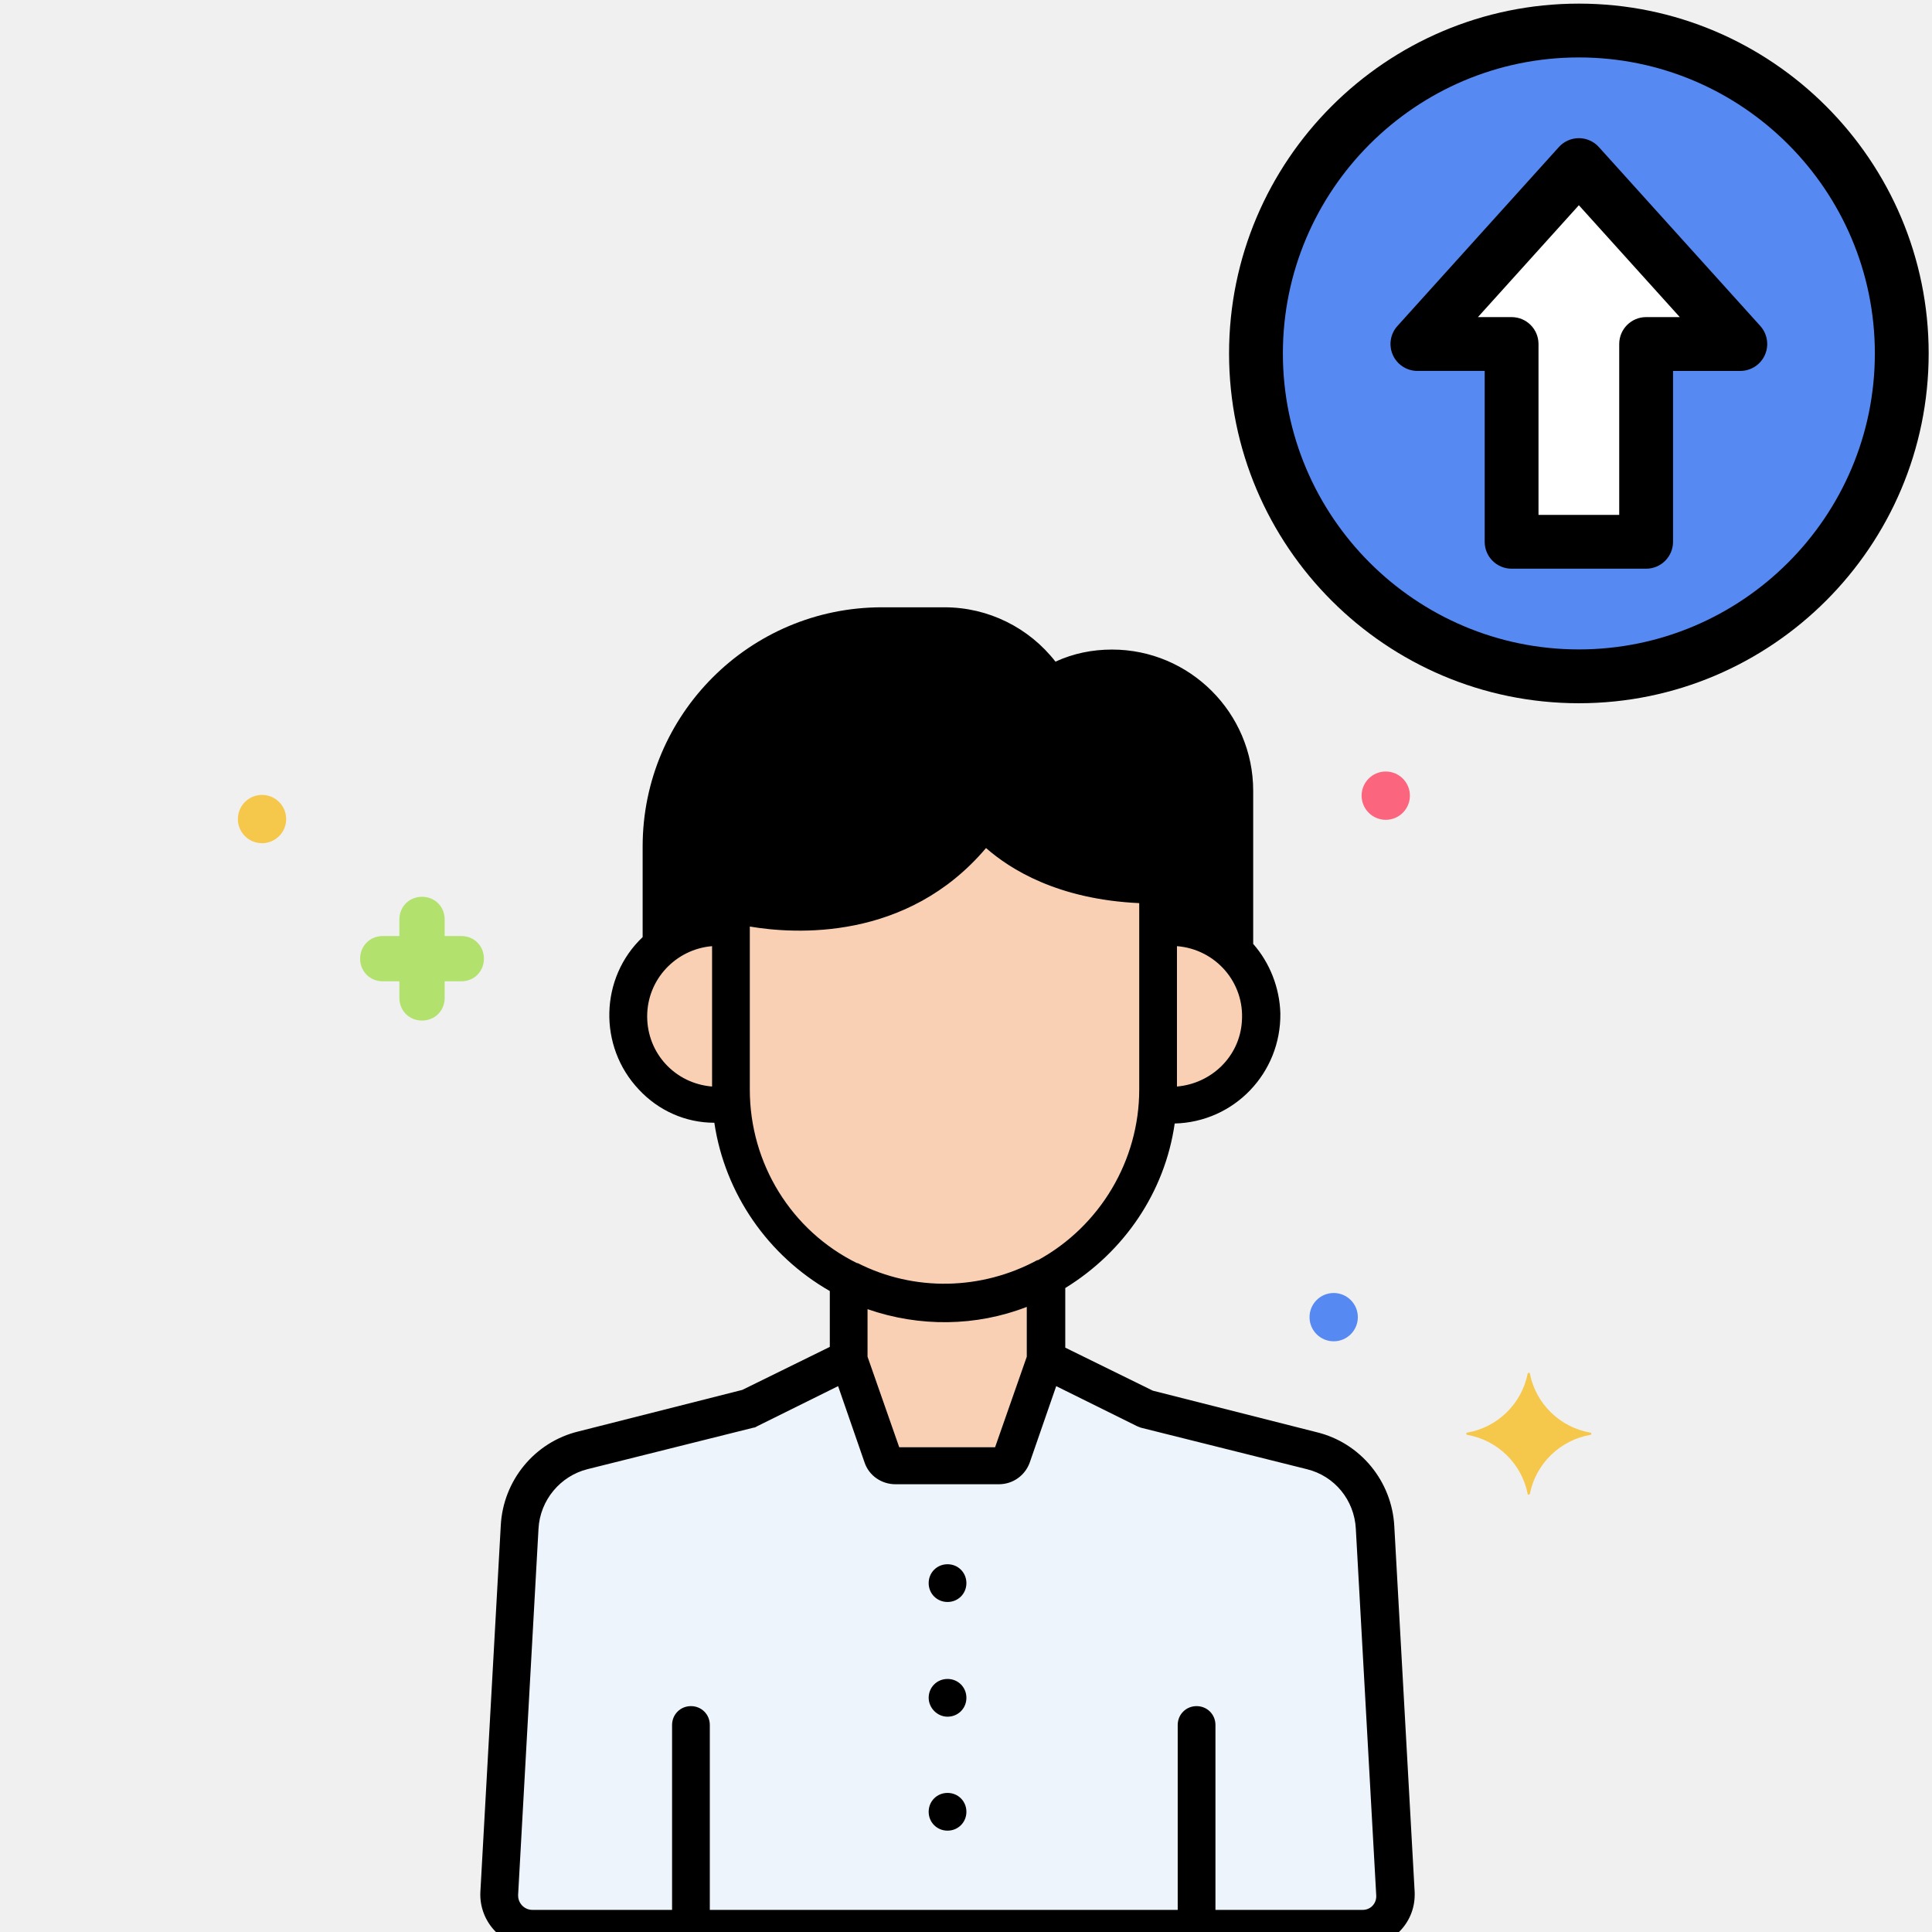
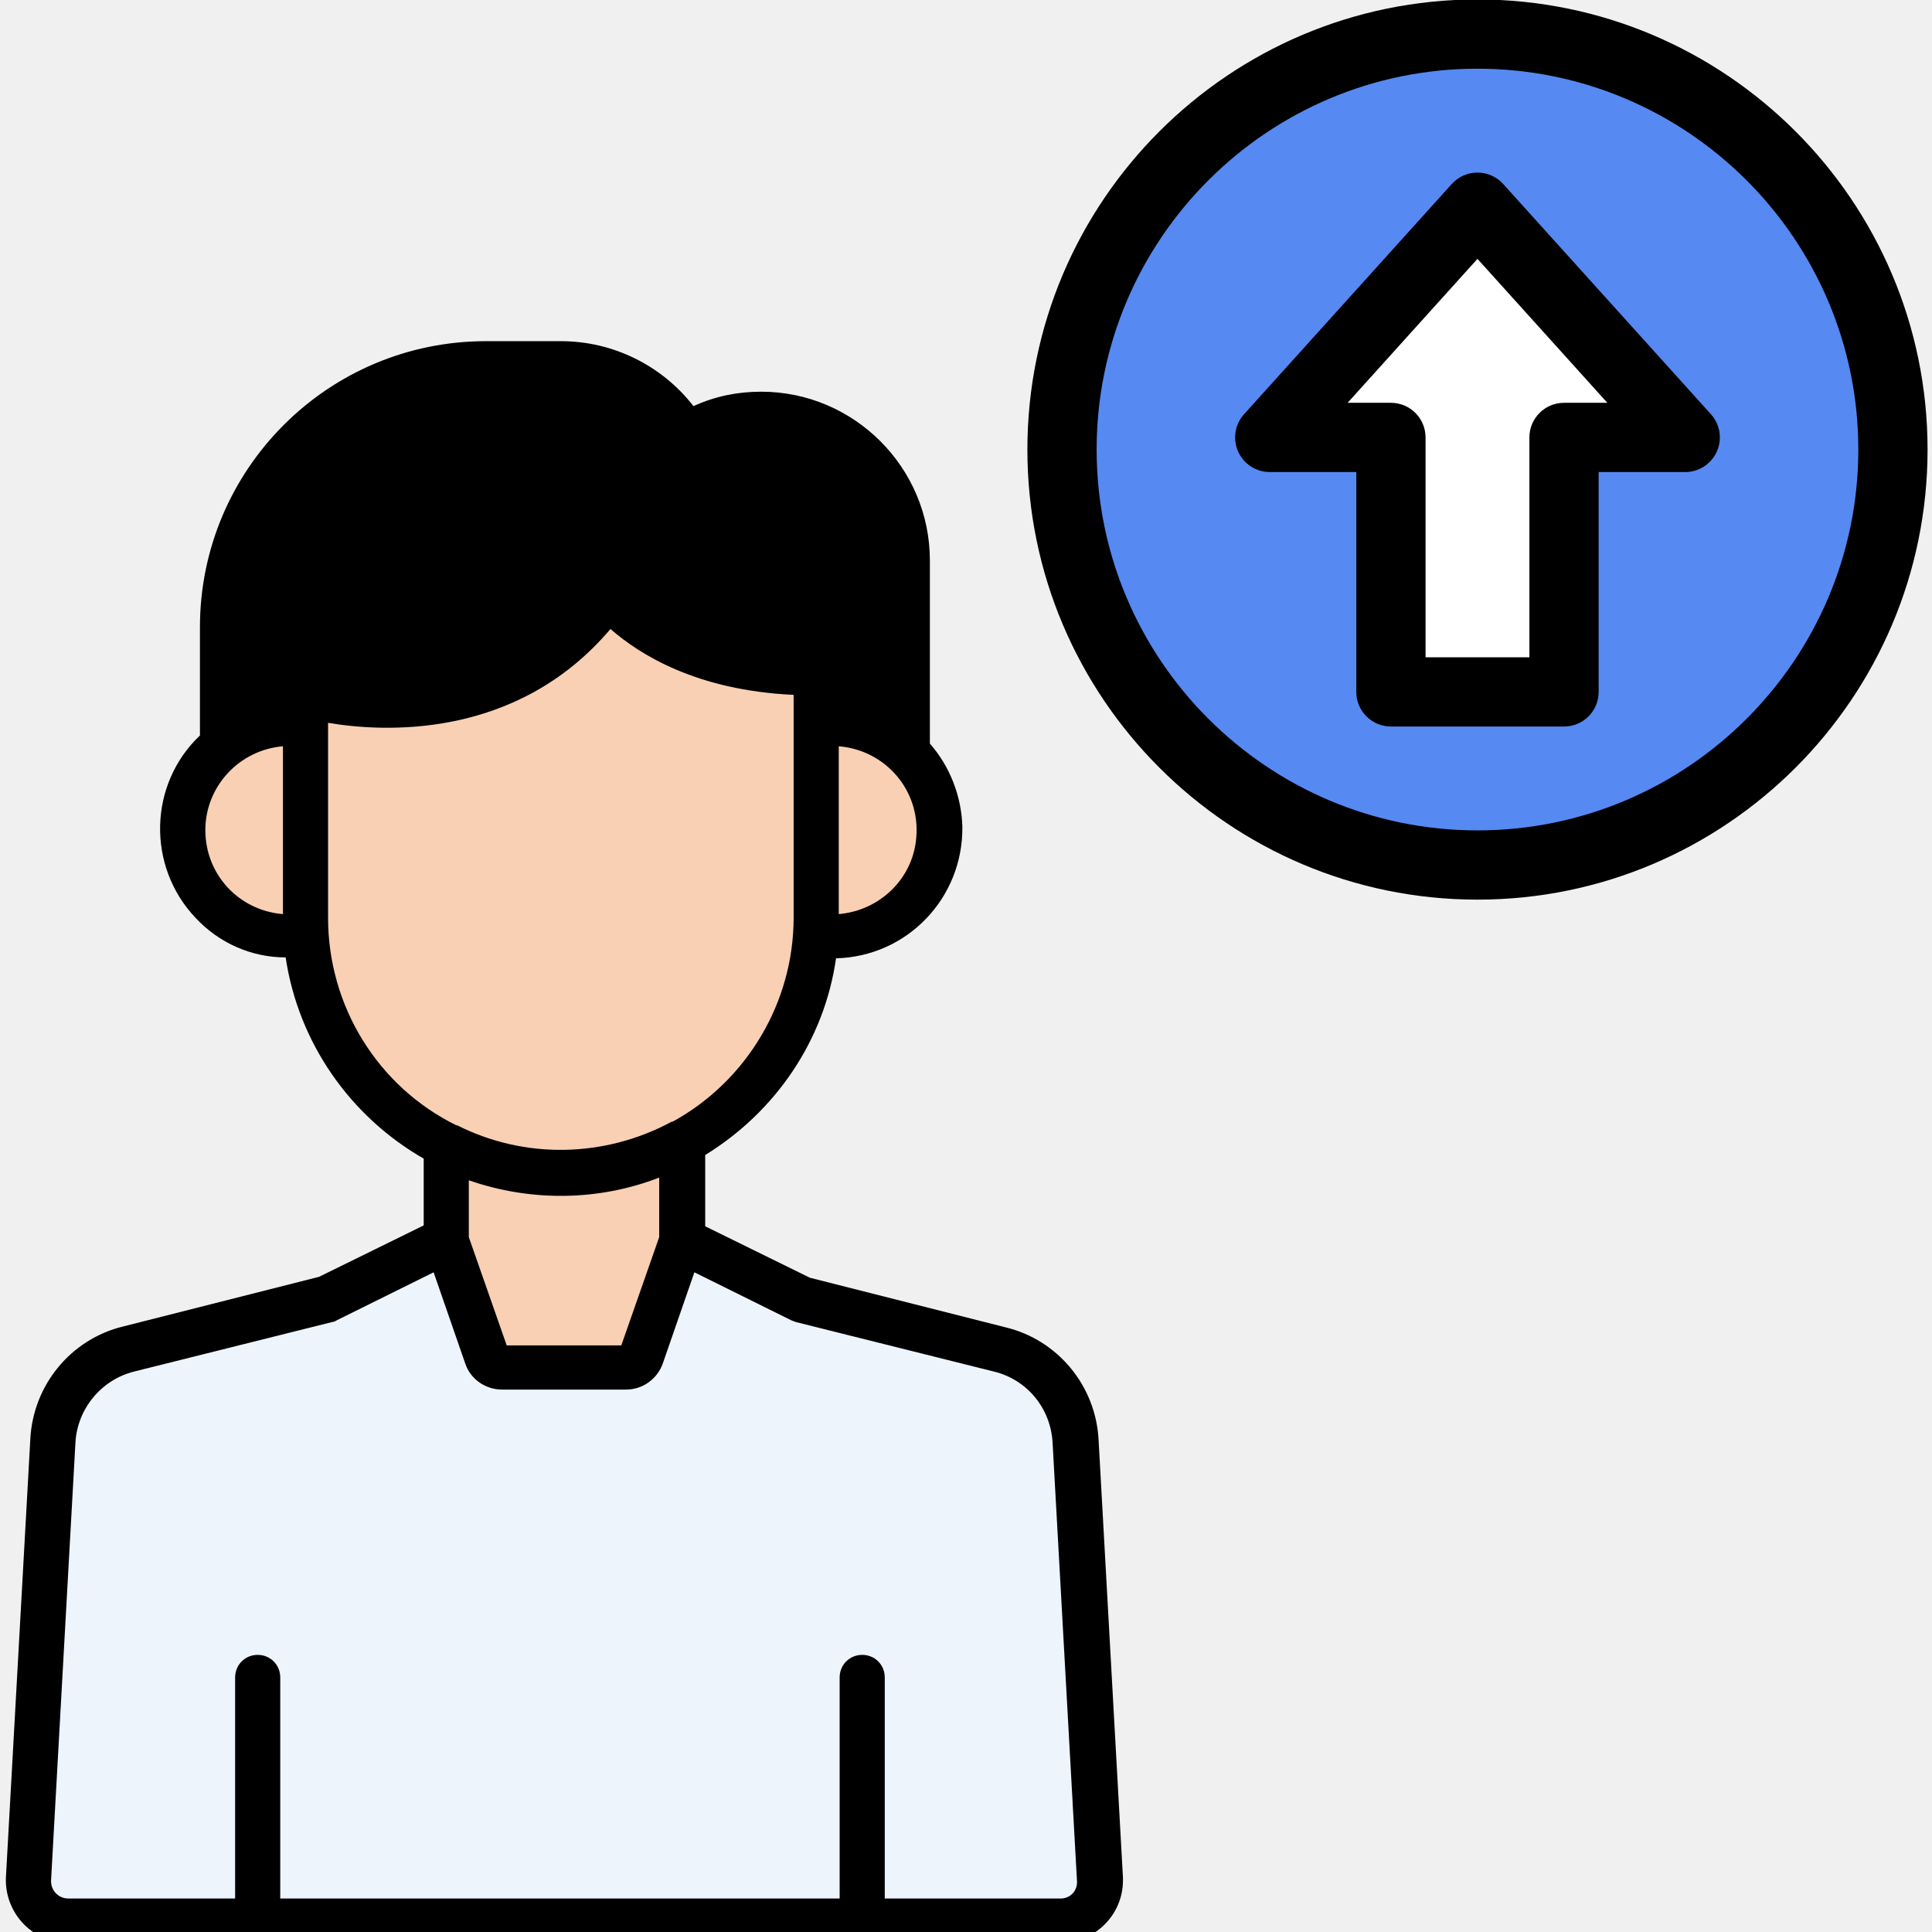
<svg xmlns="http://www.w3.org/2000/svg" height="512px" viewBox="-26 0 512 512" width="512px" class="" version="1.1" id="svg36">
  <defs id="defs40" />
  <g id="g34">
    <g fill-rule="evenodd" id="g18">
-       <path d="m 477.986,93.662 c 0,47.259 -38.309,85.572 -85.572,85.572 -47.259,0 -85.569,-38.312 -85.569,-85.572 0,-47.259 38.309,-85.572 85.569,-85.572 47.262,0 85.572,38.312 85.572,85.572 z m 0,0" data-original="#A6F074" class="" style="fill:#5689f2;stroke-width:0.713" data-old_color="#a6f074" id="path14" />
-       <path d="M 374.589,143.579 V 91.167 h -24.961 l 42.786,-47.421 42.786,47.421 h -24.958 V 143.579 Z m 17.825,0" data-original="#FFF" class="" data-old_color="#fff" style="fill:#ffffff;stroke-width:0.713" id="path16" />
-       <path style="fill:#edf4fc;stroke-width:2" d="m 338.507,404.941 c -0.6,-9.8 -7.4,-18 -16.8,-20.4 l -44,-11 -26.4,-13 -9,25.6 c -0.6,1.4 -2,2.4 -3.6,2.4 h -27.4 c -1.6,0 -3,-1 -3.6,-2.4 l -9,-25.6 -26.4,13 -44,11 c -9.4,2.4 -16.4,10.6 -16.8,20.4 l -5.4,97 c -0.2,4.8 3.4,9 8.4,9.4 h 0.4 220.2 c 4.8,0 8.8,-4 8.8,-8.8 0,-0.2 0,-0.4 0,-0.4 z" data-original="#EDF4FC" id="path32-3" />
-       <g transform="matrix(2,0,0,2,-30.89305,4.140677)" style="fill:#f9d0b4" id="g42">
+       <path d="m 475.648,119.135 c 0,60.808 -49.292,110.104 -110.104,110.104 -60.808,0 -110.1,-49.296 -110.1,-110.104 0,-60.808 49.292,-110.104 110.1,-110.104 60.812,0 110.104,49.296 110.104,110.104 z m 0,0" data-original="#A6F074" class="" style="fill:#5689f2;stroke-width:0.918" data-old_color="#a6f074" id="path14" />
+       <path d="m 342.61,183.362 v -67.439 h -32.117 l 55.052,-61.016 55.052,61.016 h -32.114 v 67.439 z m 22.935,0" data-original="#FFF" class="" data-old_color="#fff" style="fill:#ffffff;stroke-width:0.918" id="path16" />
+       <path style="fill:#edf4fc;stroke-width:2.391" d="m 259.163,382.129 c -0.717,-11.716 -8.847,-21.52 -20.085,-24.389 l -52.605,-13.151 -31.563,-15.542 -10.76,30.606 c -0.717,1.674 -2.391,2.869 -4.304,2.869 h -32.758 c -1.913,0 -3.587,-1.196 -4.304,-2.869 L 92.024,329.046 60.461,344.588 7.857,357.74 c -11.238,2.869 -19.607,12.673 -20.085,24.389 l -6.456,115.969 c -0.239,5.739 4.065,10.76 10.043,11.238 h 0.478 263.262 c 5.739,0 10.521,-4.782 10.521,-10.521 0,-0.239 0,-0.478 0,-0.478 z" data-original="#EDF4FC" id="path32-3" />
+       <g transform="matrix(2.39112,0,0,2.39112,-182.4765,-97.05137)" style="fill:#f9d0b4" id="g42">
        <path d="m 157.7,120.8 c -0.6,0 -1.2,0 -1.8,0.1 v 21.4 c 0,0.6 0,1.3 -0.1,1.9 6.4,1 12.5,-3.3 13.6,-9.8 1,-6.4 -3.3,-12.5 -9.8,-13.6 -0.6,0 -1.3,0 -1.9,0 z" data-original="#F9D0B4" id="path34" />
        <path d="m 99.3,142.3 v -21.4 c -6.4,-1 -12.5,3.3 -13.6,9.8 -1,6.4 3.3,12.5 9.8,13.6 1.3,0.2 2.6,0.2 3.9,0 -0.1,-0.7 -0.1,-1.3 -0.1,-2 z" data-original="#F9D0B4" id="path36" />
        <path d="m 131.8,108 c -10.3,13 -25.6,11.2 -30.7,10.1 -0.8,-0.2 -1.6,0.3 -1.8,1.2 v 0.3 22.8 c 0,15.6 12.7,28.3 28.3,28.3 15.6,0 28.3,-12.7 28.3,-28.3 v -25.2 c 0,-0.1 0,-0.3 0,-0.4 0,-0.8 -0.7,-1.5 -1.5,-1.5 -11.8,-0.3 -18,-5 -20.3,-7.3 -0.6,-0.6 -1.6,-0.6 -2.2,0 0,-0.1 0,0 -0.1,0 z" data-original="#F9D0B4" id="path38" />
        <path d="m 127.6,170.7 c -4.4,0 -8.7,-1 -12.6,-3 v 10.5 l 4.5,12.8 c 0.3,0.7 1,1.2 1.8,1.2 H 135 c 0.8,0 1.5,-0.5 1.8,-1.2 l 4.5,-12.8 v -10.9 c -4.4,2.2 -9,3.4 -13.7,3.4 z" data-original="#F9D0B4" id="path40" />
      </g>
-       <path style="fill:#000000;stroke-width:2;fill-opacity:1" d="m 164.107,245.741 c 1.2,0 2.4,0 3.6,0.2 v -2.8 c 0,-1.6 1.4,-3 3,-3 h 0.6 c 10.2,2.2 40.8,5.8 61.4,-20.2 1,-1.4 3,-1.6 4.2,-0.6 0,0 0.2,0.2 0.2,0.2 4.8,4.6 17.2,14 40.6,14.6 1.6,0 2.8,1.4 3,3 v 0.8 7.6 c 7.4,-1.2 14.8,1.2 20,6.4 v -42.6 c 0,-17.8 -14.4,-32.2 -32.4,-32.4 -5.8,0 -11.6,1.6 -16.6,4.6 -5.8,-9.8 -16.4,-15.8 -27.8,-15.8 h -16.6 c -32.2,0 -58.4,26.2 -58.4,58.4 v 26.2 c 4.6,-2.8 9.8,-4.6 15.2,-4.6 z" data-original="#5B5D60" class="" id="path44" />
-       <path style="stroke-width:2" d="m 348.907,501.541 -5.4,-97 c -0.6,-12 -9,-22.2 -20.6,-25 l -43.4,-11 -23.2,-11.4 v -15.8 c 15.6,-9.6 26.4,-25.4 29,-43.6 15.8,-0.4 28.2,-13.4 28,-29.2 -0.2,-6.8 -2.8,-13.4 -7.2,-18.4 v -40.6 c 0,-20.6 -16.8,-37.4 -37.4,-37.4 -5.2,0 -10.2,1 -15,3.2 -7,-9 -17.8,-14.4 -29.4,-14.4 h -16.6 c -35,0 -63.4,28.4 -63.4,63.4 v 24 c -11.4,10.8 -11.8,29 -1,40.4 5.2,5.6 12.4,8.8 20,8.8 2.8,18.8 14.2,35.2 30.6,44.6 v 14.8 l -23.2,11.4 -43.4,11 c -11.6,2.8 -20,13 -20.6,25 l -5.4,97 c -0.4,7.6 5.4,14.2 13,14.6 h 0.8 220 c 7.6,0 13.8,-6.2 13.8,-13.8 0,0 0,-0.4 0,-0.6 z m -63,-213.6 v -37.2 c 10.2,0.8 18,9.6 17.2,20 -0.6,9.2 -8,16.4 -17.2,17.2 z m -131.6,-45.6 v -17.6 c 0,-29.4 24,-53.4 53.4,-53.4 h 16.6 c 9.6,0 18.6,5.2 23.4,13.4 1.4,2.4 4.4,3.2 6.8,1.8 12.8,-7.8 29.6,-3.6 37.4,9.2 2.6,4.2 4,9.2 3.8,14.2 v 33.2 c -3.2,-1.4 -6.6,-2.2 -10,-2.4 v -3.2 c 0,-4.2 -3.4,-7.8 -7.8,-7.8 -22.2,-0.6 -33.4,-9.4 -37.4,-13.2 -3.2,-3.2 -8.2,-3 -11.4,0.2 -0.2,0.2 -0.4,0.4 -0.6,0.6 -18.6,23.4 -45.8,20.6 -56.4,18.4 -4,-0.8 -8,1.4 -9.2,5.2 -2.8,-0.2 -5.8,0.4 -8.6,1.4 z m -8.8,27 c 0,-9.8 7.6,-17.8 17.2,-18.6 v 37.2 c -9.8,-0.8 -17.2,-8.8 -17.2,-18.6 z m 27.2,19.4 v -43.2 c 11.8,2 41.6,4 62.6,-20.8 6.4,5.6 19,13.6 40.6,14.6 v 49.4 c 0,18.8 -10.4,36.2 -26.8,45.2 h -0.2 c -14.8,8 -32.6,8.4 -47.6,0.8 h -0.2 c -17.4,-8.6 -28.4,-26.4 -28.4,-46 z m 73.4,57.6 v 13.2 l -8.4,24 h -25.4 l -8.4,-24 v -12.6 c 13.8,4.8 28.8,4.6 42.2,-0.6 z m -134.8,155.8 5.4,-97 c 0.4,-7.6 5.8,-14 13,-15.8 l 44,-11 c 0.4,0 0.6,-0.2 1,-0.4 l 21.4,-10.6 7,20.2 c 1.2,3.6 4.6,5.8 8.2,5.8 h 27.4 c 3.8,0 7,-2.4 8.2,-5.8 l 7,-20.2 21.4,10.6 c 0.4,0.2 0.6,0.2 1,0.4 l 44,11 c 7.4,1.8 12.6,8.2 13,15.8 l 5.4,97 c 0.2,2.2 -1.4,4 -3.6,4 h -0.2 -38.8 v -49 c 0,-2.8 -2.2,-5 -5,-5 -2.8,0 -5,2.2 -5,5 v 49 h -124 v -49 c 0,-2.8 -2.2,-5 -5,-5 -2.8,0 -5,2.2 -5,5 v 49 h -37 c -2.2,0 -3.8,-1.8 -3.8,-3.8 z" data-original="#000000" class="" id="path46" />
-       <path style="stroke-width:2" d="m 225.107,424.541 c 2.8,0 5,-2.2 5,-5 0,-2.8 -2.2,-5 -5,-5 -2.8,0 -5,2.2 -5,5 0,2.8 2.2,5 5,5 z" data-original="#000000" class="" id="path48" />
-       <path style="stroke-width:2" d="m 225.107,454.941 c 2.8,0 5,-2.2 5,-5 0,-2.8 -2.2,-5 -5,-5 -2.8,0 -5,2.2 -5,5 0,2.6 2.2,5 5,5 z" data-original="#000000" class="" id="path50" />
-       <path style="stroke-width:2" d="m 225.107,485.141 c 2.8,0 5,-2.2 5,-5 0,-2.8 -2.2,-5 -5,-5 -2.8,0 -5,2.2 -5,5 0,2.8 2.2,5 5,5 z" data-original="#000000" class="" id="path52" />
-       <path style="fill:#f5c84c;stroke-width:2" d="m 395.44,379.658 c -8,-1.4 -14.4,-7.6 -16,-15.6 0,-0.2 -0.2,-0.4 -0.4,-0.2 -0.2,0 -0.2,0.2 -0.2,0.2 -1.6,8 -8,14.2 -16,15.6 -0.2,0 -0.4,0.2 -0.2,0.4 0,0.2 0.2,0.2 0.2,0.2 8,1.4 14.4,7.6 16,15.6 0,0.2 0.2,0.4 0.4,0.2 0.2,0 0.2,-0.2 0.2,-0.2 1.6,-8 8,-14.2 16,-15.6 0.2,0 0.4,-0.2 0.2,-0.4 0.2,0 0,-0.2 -0.2,-0.2 z" data-original="#F5C84C" id="path22" />
-       <path style="fill:#b2e26d;stroke-width:2" d="m 96.24,248.058 h -4.4 v -4.4 c 0,-3.4 -2.6,-6 -6,-6 -3.4,0 -6,2.6 -6,6 v 4.4 h -4.4 c -3.4,0 -6,2.6 -6,6 0,3.4 2.6,6 6,6 h 4.4 v 4.4 c 0,3.4 2.6,6 6,6 3.4,0 6,-2.6 6,-6 v -4.4 h 4.4 c 3.4,0 6,-2.6 6,-6 0,-3.4 -2.6,-6 -6,-6 z" data-original="#B2E26D" id="path24" />
-       <circle style="fill:#f5c84c;stroke-width:2" cx="43.44" cy="217.058" r="6.4" data-original="#F5C84C" id="circle26" />
-       <circle cx="327.44" cy="349.058" r="6.4" data-original="#70D6F9" class="active-path" style="fill:#5689f2;stroke-width:2" data-old_color="#70d6f9" id="circle28" />
-       <circle style="fill:#fc657e;stroke-width:2" cx="341.24" cy="210.858" r="6.4" data-original="#FC657E" class="" id="circle30" />
+       <path style="fill:#000000;fill-opacity:1;stroke-width:2.391" d="m 50.658,191.796 c 1.435,0 2.869,0 4.304,0.239 v -3.348 c 0,-1.913 1.674,-3.587 3.587,-3.587 h 0.717 c 12.195,2.63 48.779,6.934 73.407,-24.15 1.196,-1.674 3.587,-1.913 5.021,-0.717 0,0 0.239,0.239 0.239,0.239 5.739,5.5 20.564,16.738 48.54,17.455 1.913,0 3.348,1.674 3.587,3.587 v 0.956 9.086 c 8.847,-1.435 17.694,1.435 23.911,7.652 v -50.931 c 0,-21.281 -17.216,-38.497 -38.736,-38.736 -6.934,0 -13.868,1.913 -19.846,5.5 -6.934,-11.716 -19.607,-18.89 -33.237,-18.89 h -19.846 c -38.497,0 -69.821,31.324 -69.821,69.821 v 31.324 c 5.5,-3.348 11.716,-5.5 18.173,-5.5 z" data-original="#5B5D60" class="" id="path44" />
+       <path style="stroke-width:2.391" d="m 271.597,497.62 -6.456,-115.969 c -0.717,-14.347 -10.76,-26.541 -24.629,-29.889 l -51.887,-13.151 -27.737,-13.629 V 306.091 c 18.651,-11.477 31.563,-30.367 34.671,-52.126 18.89,-0.478 33.715,-16.02 33.476,-34.91 -0.239,-8.13 -3.348,-16.021 -8.608,-21.998 v -48.54 c 0,-24.629 -20.085,-44.714 -44.714,-44.714 -6.217,0 -12.195,1.196 -17.933,3.826 -8.369,-10.76 -21.281,-17.216 -35.149,-17.216 h -19.846 c -41.845,0 -75.798,33.954 -75.798,75.798 v 28.693 c -13.629,12.912 -14.108,34.671 -1.196,48.301 6.217,6.695 14.825,10.521 23.911,10.521 3.348,22.477 16.977,42.084 36.584,53.322 v 17.694 l -27.737,13.629 -51.887,13.151 c -13.868,3.348 -23.911,15.542 -24.629,29.889 l -6.456,115.969 c -0.478,9.086 6.456,16.977 15.542,17.455 h 0.956 263.023 c 9.086,0 16.499,-7.412 16.499,-16.499 0,0 0,-0.478 0,-0.717 z M 196.277,242.249 v -44.475 c 12.195,0.956 21.52,11.477 20.564,23.911 -0.717,10.999 -9.564,19.607 -20.564,20.564 z M 38.941,187.731 v -21.042 c 0,-35.149 28.693,-63.843 63.843,-63.843 h 19.846 c 11.477,0 22.237,6.217 27.976,16.02 1.674,2.869 5.26,3.826 8.13,2.152 15.303,-9.325 35.389,-4.304 44.714,10.999 3.108,5.021 4.782,10.999 4.543,16.977 v 39.693 c -3.826,-1.674 -7.891,-2.63 -11.956,-2.869 v -3.826 c 0,-5.021 -4.065,-9.325 -9.325,-9.325 -26.541,-0.717 -39.932,-11.238 -44.714,-15.781 -3.826,-3.826 -9.804,-3.587 -13.629,0.239 -0.239,0.239 -0.478,0.478 -0.717,0.717 -22.237,27.976 -54.757,24.629 -67.43,21.998 -4.782,-0.956 -9.564,1.674 -10.999,6.217 -3.348,-0.239 -6.934,0.478 -10.282,1.674 z m -10.521,32.28 c 0,-11.716 9.086,-21.281 20.564,-22.237 v 44.475 c -11.716,-0.956 -20.564,-10.521 -20.564,-22.237 z m 32.519,23.194 v -51.648 c 14.108,2.391 49.735,4.782 74.842,-24.868 7.652,6.695 22.716,16.26 48.54,17.455 v 59.061 c 0,22.477 -12.434,43.279 -32.041,54.039 h -0.239 c -17.694,9.564 -38.975,10.043 -56.909,0.956 h -0.239 c -20.803,-10.282 -33.954,-31.563 -33.954,-54.996 z m 87.754,68.864 v 15.781 l -10.043,28.693 H 108.284 L 98.241,327.851 v -15.064 c 16.499,5.739 34.432,5.5 50.453,-0.717 z m -161.161,186.268 6.456,-115.969 c 0.478,-9.086 6.934,-16.738 15.542,-18.89 L 62.135,350.327 c 0.478,0 0.717,-0.239 1.196,-0.478 l 25.585,-12.673 8.369,24.15 c 1.435,4.304 5.5,6.934 9.804,6.934 h 32.758 c 4.543,0 8.369,-2.869 9.804,-6.934 l 8.369,-24.15 25.585,12.673 c 0.478,0.239 0.717,0.239 1.196,0.478 l 52.605,13.151 c 8.847,2.152 15.064,9.804 15.542,18.89 l 6.456,115.969 c 0.239,2.63 -1.674,4.782 -4.304,4.782 h -0.239 -46.388 v -58.582 c 0,-3.348 -2.63,-5.978 -5.978,-5.978 -3.348,0 -5.978,2.63 -5.978,5.978 v 58.582 H 48.267 v -58.582 c 0,-3.348 -2.63,-5.978 -5.978,-5.978 -3.348,0 -5.978,2.63 -5.978,5.978 v 58.582 H -7.925 c -2.63,0 -4.543,-2.152 -4.543,-4.543 z" data-original="#000000" class="" id="path46" />
+       <path d="m 365.544,-0.145 c -65.768,0 -119.276,53.507 -119.276,119.279 0,65.768 53.507,119.279 119.276,119.279 65.772,0 119.279,-53.511 119.279,-119.279 0,-65.772 -53.507,-119.279 -119.279,-119.279 z m 0,220.208 c -55.651,0 -100.925,-45.278 -100.925,-100.929 0,-55.651 45.275,-100.929 100.925,-100.929 55.654,0 100.929,45.278 100.929,100.929 0,55.651 -45.275,100.929 -100.929,100.929 z m 0,0" data-original="#000000" class="" style="fill:#000000;stroke-width:0.918" id="path30" />
+       <path d="m 372.358,48.76 c -1.738,-1.928 -4.215,-3.029 -6.813,-3.029 -2.595,0 -5.072,1.1 -6.81,3.029 l -55.052,61.016 c -2.43,2.692 -3.043,6.559 -1.573,9.874 1.473,3.312 4.76,5.448 8.387,5.448 h 22.938 v 58.263 c 0,5.068 4.107,9.175 9.175,9.175 h 45.873 c 5.068,0 9.175,-4.107 9.175,-9.175 v -58.263 h 22.942 c 3.624,0 6.91,-2.136 8.383,-5.451 1.473,-3.312 0.857,-7.179 -1.57,-9.874 z m 16.125,57.987 c -5.068,0 -9.175,4.107 -9.175,9.175 v 58.263 h -27.522 v -58.263 c 0,-5.068 -4.107,-9.175 -9.175,-9.175 h -11.48 l 34.415,-38.146 34.415,38.146 z m 0,0" data-original="#000000" class="" style="fill:#000000;stroke-width:0.918" id="path32" />
    </g>
-     <path d="m 392.414,0.96 c -51.115,0 -92.7,41.585 -92.7,92.703 0,51.115 41.585,92.703 92.7,92.703 51.117,0 92.703,-41.588 92.703,-92.703 0,-51.117 -41.585,-92.703 -92.703,-92.703 z m 0,171.143 c -43.251,0 -78.438,-35.19 -78.438,-78.441 0,-43.251 35.187,-78.441 78.438,-78.441 43.254,0 78.441,35.19 78.441,78.441 0,43.251 -35.187,78.441 -78.441,78.441 z m 0,0" data-original="#000000" class="" style="fill:#000000;stroke-width:0.713" id="path30" />
-     <path d="m 397.709,38.968 c -1.351,-1.499 -3.276,-2.354 -5.295,-2.354 -2.017,0 -3.942,0.855 -5.293,2.354 l -42.786,47.421 c -1.889,2.092 -2.365,5.098 -1.223,7.674 1.145,2.574 3.699,4.234 6.518,4.234 h 17.827 V 143.579 c 0,3.939 3.192,7.131 7.131,7.131 h 35.652 c 3.939,0 7.131,-3.192 7.131,-7.131 V 98.298 h 17.83 c 2.816,0 5.371,-1.66 6.515,-4.237 1.145,-2.574 0.666,-5.579 -1.22,-7.674 z m 12.532,45.067 c -3.939,0 -7.131,3.192 -7.131,7.131 V 136.448 H 381.72 V 91.167 c 0,-3.939 -3.192,-7.131 -7.131,-7.131 h -8.922 l 26.747,-29.646 26.747,29.646 z m 0,0" data-original="#000000" class="" style="fill:#000000;stroke-width:0.713" id="path32" />
  </g>
</svg>
